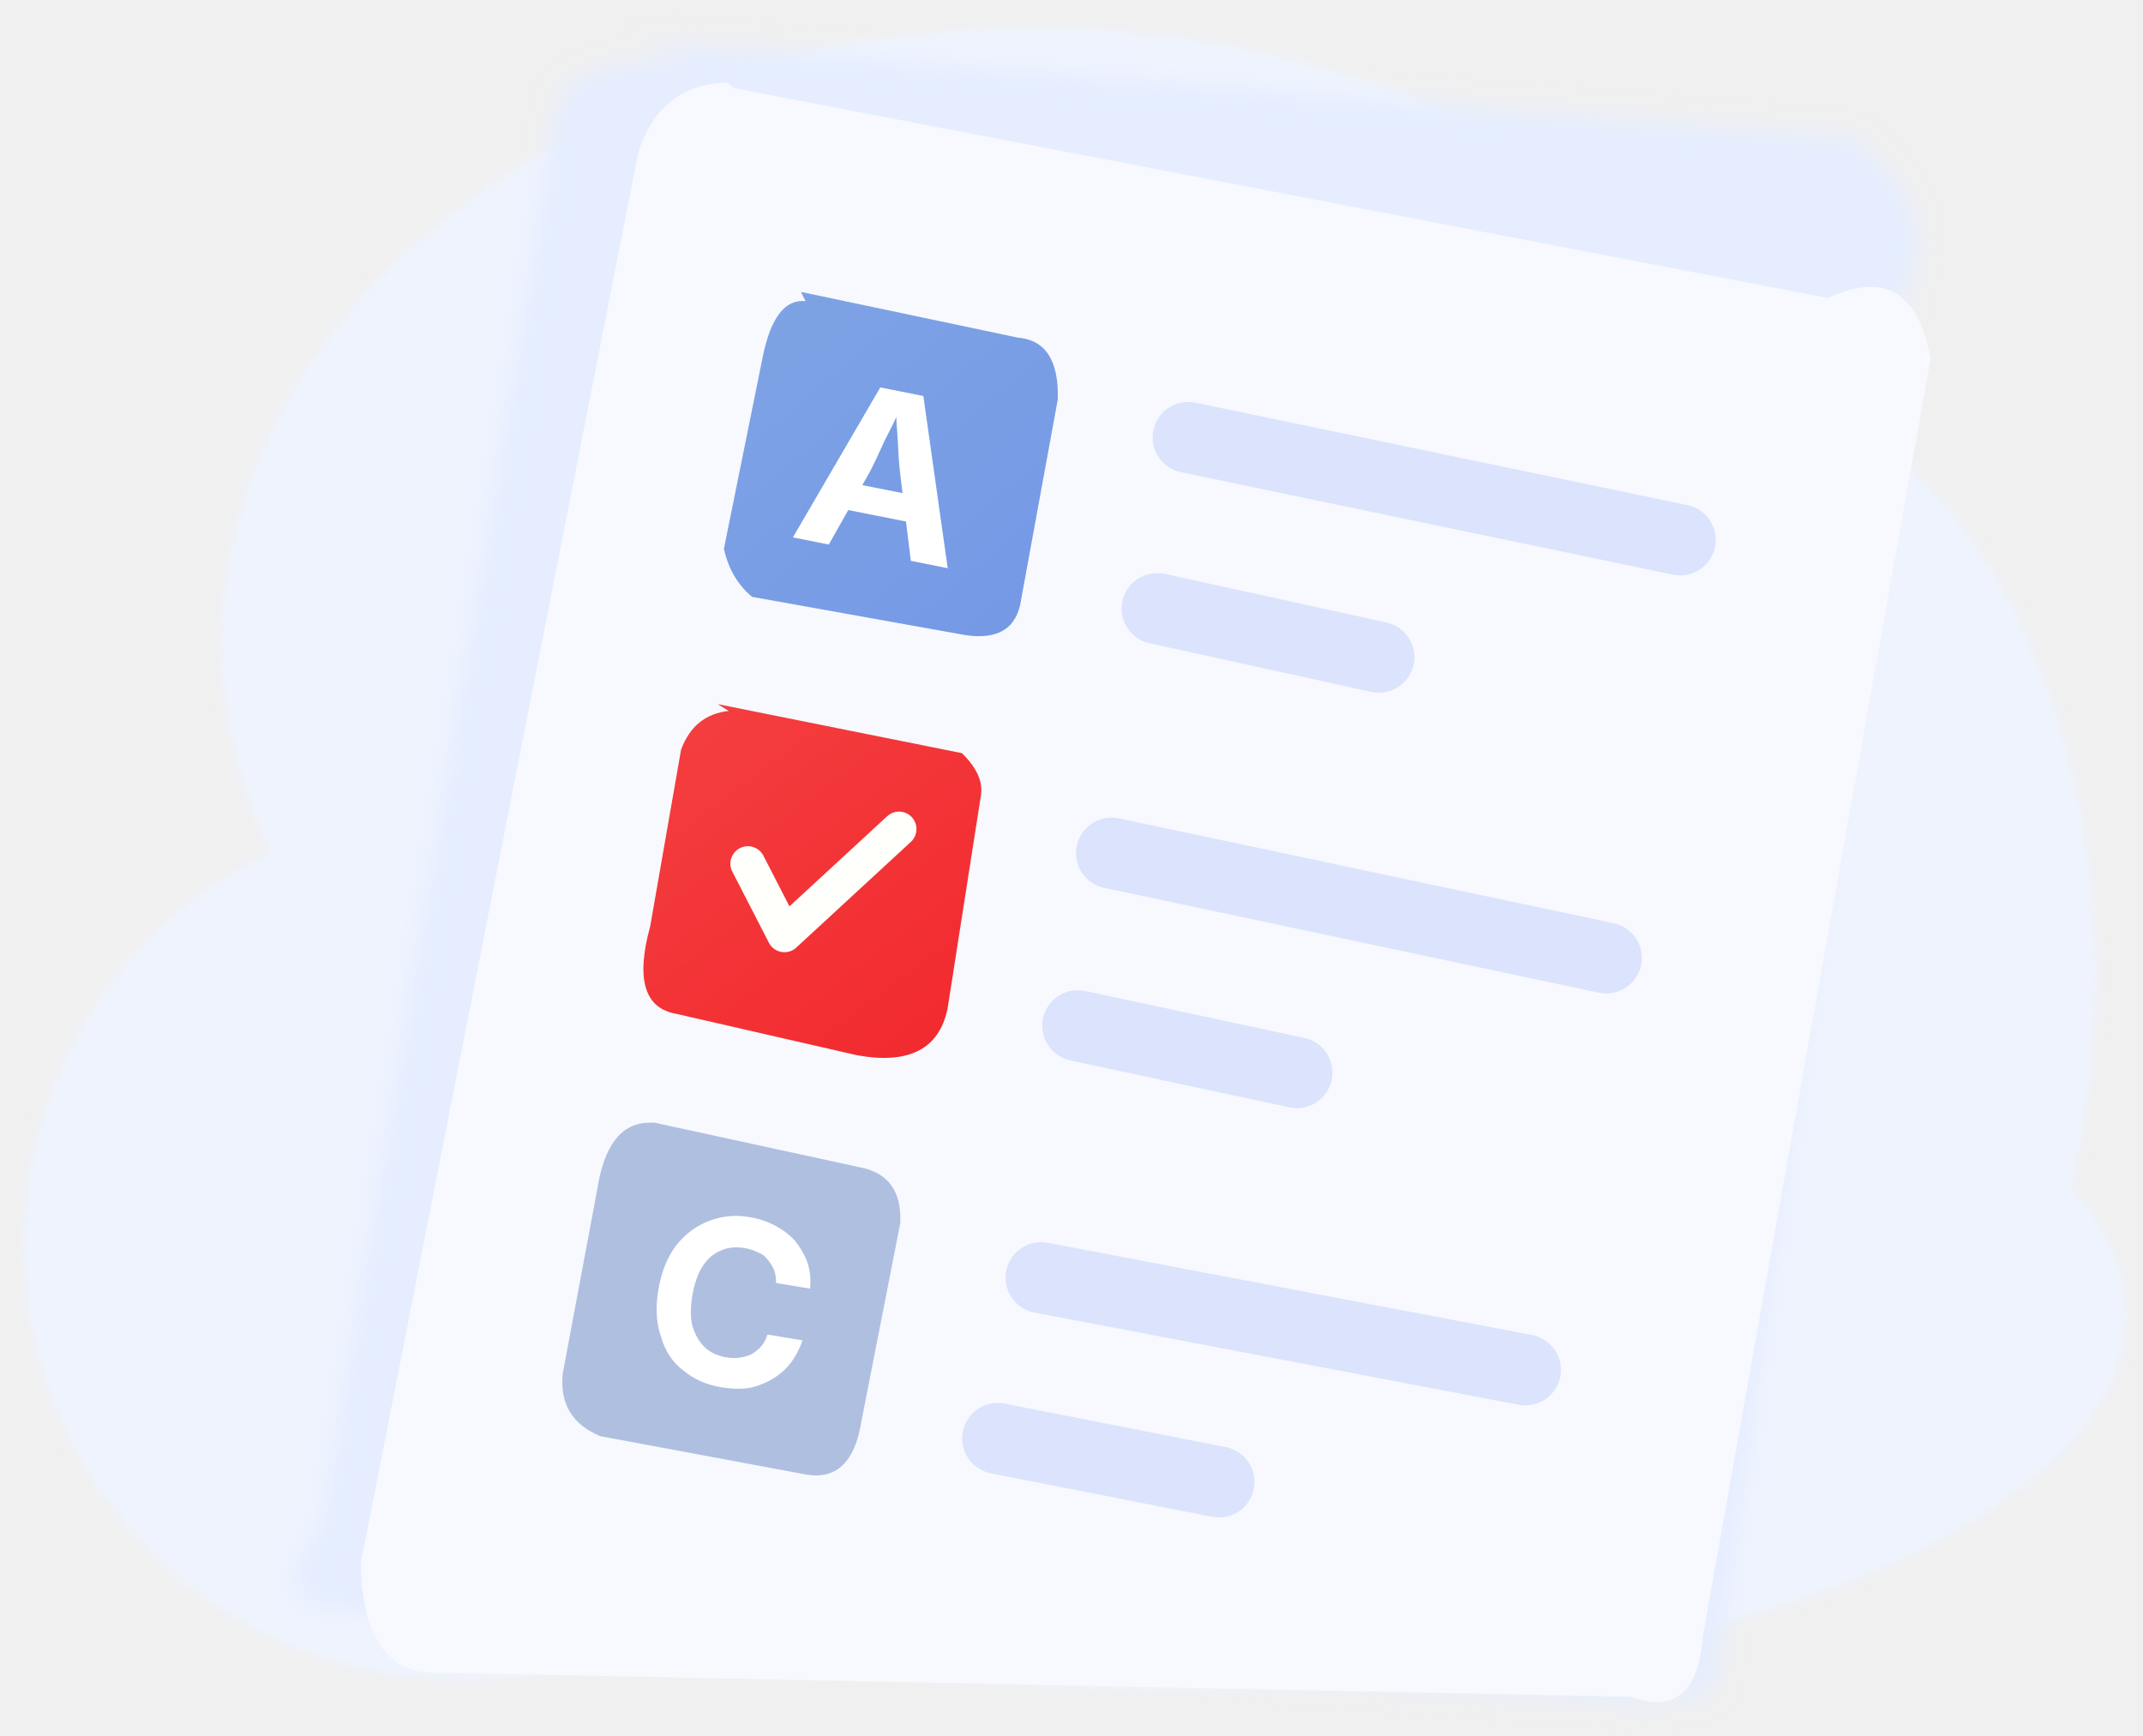
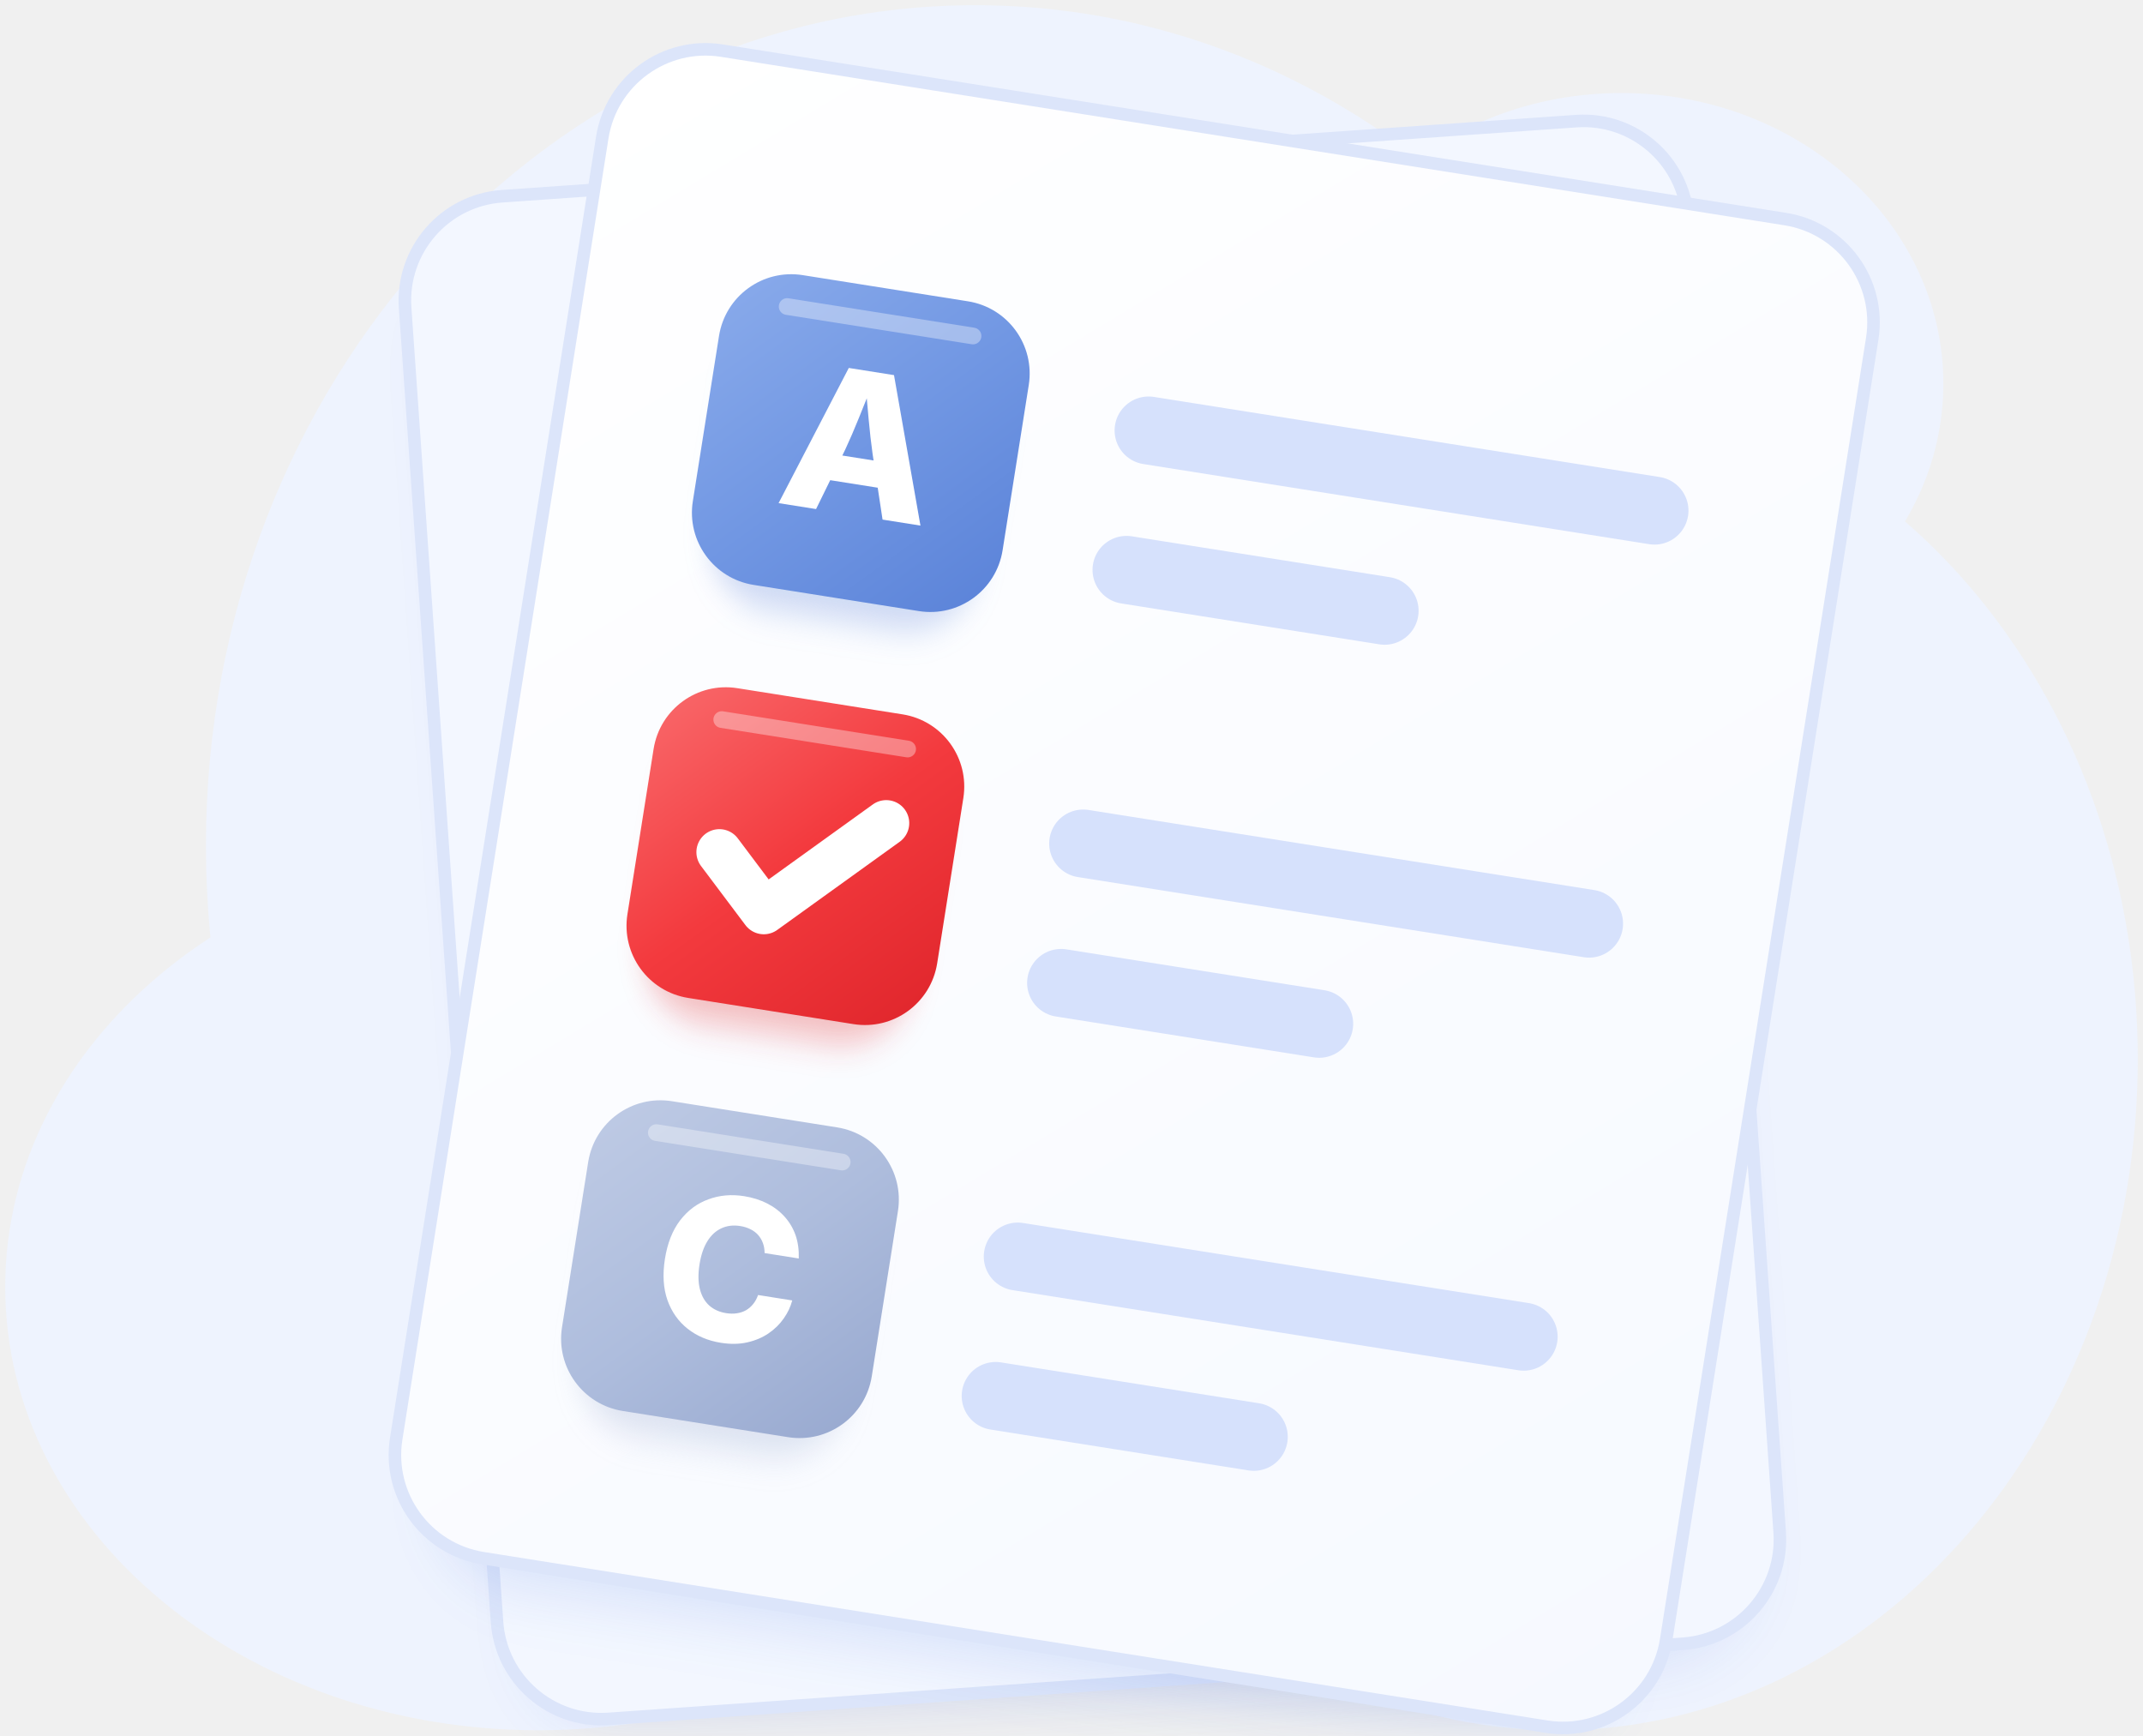
<svg xmlns="http://www.w3.org/2000/svg" viewBox="0 0 205 166" width="205" height="166">
  <defs>
-     <filter id="sfuma-alone" x="-30%" y="-30%" width="160%" height="160%">
-       <feGaussianBlur stdDeviation="0.5" />
+     <filter id="sfuma-ombra" filterUnits="userSpaceOnUse" x="0" y="0" width="205" height="166">
+       <feGaussianBlur stdDeviation="2.5" />
    </filter>
-     <filter id="sfuma-bordo" x="-30%" y="-30%" width="160%" height="160%">
-       <feGaussianBlur stdDeviation="1.15" />
+     <filter id="sfuma-piccola" filterUnits="userSpaceOnUse" x="0" y="0" width="205" height="166">
+       <feGaussianBlur stdDeviation="1.4" />
    </filter>
-     <linearGradient id="blu-quadrato" gradientUnits="userSpaceOnUse" x1="72.02" y1="28.13" x2="99.6" y2="60.99">
-       <stop offset="0.041" stop-color="#7EA3E4" />
-       <stop offset="1" stop-color="#7598E6" />
+     <linearGradient id="foglio-luce" gradientUnits="userSpaceOnUse" x1="47" y1="12" x2="170" y2="158">
+       <stop offset="0" stop-color="#FFFFFF" />
+       <stop offset="1" stop-color="#F6F9FF" />
    </linearGradient>
-     <linearGradient id="rosso-quadrato" gradientUnits="userSpaceOnUse" x1="63.86" y1="66.71" x2="90.78" y2="102.5">
-       <stop offset="0.054" stop-color="#F43E3F" />
-       <stop offset="0.941" stop-color="#F22A2F" />
+     <linearGradient id="risposta-1-luce" gradientUnits="userSpaceOnUse" x1="61" y1="32" x2="91" y2="62">
+       <stop offset="0" stop-color="#8AABEB" />
+       <stop offset="0.5" stop-color="#7197E3" />
+       <stop offset="1" stop-color="#5A82D8" />
+     </linearGradient>
+     <linearGradient id="risposta-2-luce" gradientUnits="userSpaceOnUse" x1="61" y1="72" x2="91" y2="102">
+       <stop offset="0" stop-color="#F96A6C" />
+       <stop offset="0.5" stop-color="#F33A3E" />
+       <stop offset="1" stop-color="#DF252B" />
+     </linearGradient>
+     <linearGradient id="risposta-3-luce" gradientUnits="userSpaceOnUse" x1="61" y1="112" x2="91" y2="142">
+       <stop offset="0" stop-color="#BFCBE5" />
+       <stop offset="0.5" stop-color="#AEBDDD" />
+       <stop offset="1" stop-color="#97A8CF" />
    </linearGradient>
  </defs>
-   <g id="nuvola" fill="#EEF3FE" filter="url(#sfuma-alone)">
-     <ellipse id="nuvola-centro" cx="99.06" cy="61.43" rx="77.87" ry="58.73" />
-     <circle id="nuvola-sinistra" cx="43.88" cy="119.04" r="41.61" />
-     <ellipse id="nuvola-basso" cx="113.99" cy="125.78" rx="89.43" ry="35.86" />
-     <ellipse id="nuvola-destra" cx="164.23" cy="93.47" rx="36.24" ry="56.61" />
+   <g id="nuvola" fill="#EEF3FE">
+     <ellipse cx="51.5" cy="123.1" rx="51" ry="42.4" />
+     <ellipse cx="155.1" cy="36.7" rx="30.8" ry="27.8" />
+     <ellipse cx="149" cy="101.3" rx="55.5" ry="64.2" />
+     <ellipse cx="93.3" cy="80.9" rx="73.6" ry="80.4" />
  </g>
-   <path id="foglio-spessore" d="M61.31 4 L177.51 13.27 Q185.84 20.78 182.31 27.3 L163.98 161.42 Q163.76 162.39 157.72 162.84 L33.44 154 Q24.71 153.78 30.68 146.19 L53.2 10.64 Q54.17 5.59 65.91 5.92 Z" fill="#E5EDFF" filter="url(#sfuma-bordo)" />
-   <path id="foglio" d="M70.17 8.42 L174.87 28.5 Q182.97 24.74 184.68 34.33 L162.9 156.47 Q162.3 164.59 156 162.3 L41.64 159.99 Q34.72 160.06 34.51 149.52 L61.04 14.67 Q63.11 8 69.65 7.91 Z" fill="#F7F9FE" />
-   <g id="risposta-a">
-     <path id="quadrato-a" d="M76.62 27.92 L97.35 32.29 Q101.34 32.62 101.19 38.19 L97.59 57.85 Q96.73 61.67 91.69 60.63 L71.94 57.09 Q69.88 55.36 69.25 52.49 L73 33.95 Q74.15 28.52 77.05 28.8 Z" fill="url(#blu-quadrato)" />
-     <g id="lettera-a" transform="rotate(11.25 84.63 45.34)">
-       <path data-fisso="1" d="M77.2 53 L82.6 37.3 H86.8 L92.3 53 H88.7 L86.2 45.4 Q85.7 43.9 85.3 42.2 Q84.8 40.4 84.3 38.4 H85 Q84.5 40.5 84 42.2 Q83.6 44 83.2 45.4 L80.7 53 Z M80.5 49.4 V46.8 H88.9 V49.4 Z" fill="#FFFFFF" />
+   <g id="foglio-dietro" transform="rotate(-4 104.5 88) translate(-4 3)">
+     <path id="foglio-dietro-ombra" d="M60 18 L157 18 C162.52 18 167 22.48 167 28 L167 150 C167 155.52 162.52 160 157 160 L60 160 C54.48 160 50 155.52 50 150 L50 28 C50 22.48 54.48 18 60 18 Z" fill="#1D4ED8" opacity="0.1" filter="url(#sfuma-ombra)" />
+     <path id="foglio-dietro-carta" d="M57 12 L160 12 C165.52 12 170 16.48 170 22 L170 148 C170 153.52 165.52 158 160 158 L57 158 C51.48 158 47 153.52 47 148 L47 22 C47 16.48 51.48 12 57 12 Z" fill="#F3F7FF" stroke="#DCE5FA" stroke-width="1.2" />
+   </g>
+   <g id="foglio" transform="rotate(9 108.5 85)">
+     <path id="foglio-ombra" d="M61 19 L156 19 C161.52 19 166 23.48 166 29 L166 150 C166 155.52 161.52 160 156 160 L61 160 C55.48 160 51 155.52 51 150 L51 29 C51 23.48 55.48 19 61 19 Z" fill="#1D4ED8" opacity="0.13" filter="url(#sfuma-ombra)" />
+     <path id="foglio-carta" d="M57 12 L160 12 C165.52 12 170 16.48 170 22 L170 148 C170 153.52 165.52 158 160 158 L57 158 C51.48 158 47 153.52 47 148 L47 22 C47 16.48 51.48 12 57 12 Z" fill="url(#foglio-luce)" stroke="#DCE5FA" stroke-width="1.2" />
+     <g id="risposta-1">
+       <path id="risposta-1-ombra" d="M70 36 L82 36 C85.87 36 89 39.13 89 43 L89 57 C89 60.87 85.87 64 82 64 L70 64 C66.13 64 63 60.87 63 57 L63 43 C63 39.13 66.13 36 70 36 Z" fill="#5A82D8" opacity="0.3" filter="url(#sfuma-piccola)" />
+       <path id="risposta-1-casella" d="M68 32 L84 32 C87.87 32 91 35.13 91 39 L91 55 C91 58.87 87.87 62 84 62 L68 62 C64.13 62 61 58.87 61 55 L61 39 C61 35.13 64.13 32 68 32 Z" fill="url(#risposta-1-luce)" />
+       <path id="risposta-1-riflesso" d="M67 35.2 H85" stroke="#FFFFFF" stroke-opacity="0.35" stroke-width="1.6" stroke-linecap="round" />
+       <path id="risposta-1-lettera" d="M69.13 53.9 73.74 40.08H78.12L82.87 53.9H79.2L77.28 47.86Q76.82 46.35 76.39 44.65Q75.95 42.94 75.52 41.12H76.25Q75.83 42.95 75.44 44.66Q75.05 46.36 74.62 47.86L72.76 53.9ZM72.26 50.96V48.45H79.75V50.96Z" fill="#FFFFFF" />
+       <path id="risposta-1-riga-lunga" d="M103 41.5 L152 41.5" stroke="#D6E1FC" stroke-width="6.5" stroke-linecap="round" fill="none" />
+       <path id="risposta-1-riga-corta" d="M103 55 L128 55" stroke="#D6E1FC" stroke-width="6.5" stroke-linecap="round" fill="none" />
+     </g>
+     <g id="risposta-2">
+       <path id="risposta-2-ombra" d="M70 76 L82 76 C85.87 76 89 79.13 89 83 L89 97 C89 100.87 85.87 104 82 104 L70 104 C66.13 104 63 100.87 63 97 L63 83 C63 79.13 66.13 76 70 76 Z" fill="#DF252B" opacity="0.3" filter="url(#sfuma-piccola)" />
+       <path id="risposta-2-casella" d="M68 72 L84 72 C87.87 72 91 75.13 91 79 L91 95 C91 98.87 87.87 102 84 102 L68 102 C64.13 102 61 98.87 61 95 L61 79 C61 75.13 64.13 72 68 72 Z" fill="url(#risposta-2-luce)" />
+       <path id="risposta-2-riflesso" d="M67 75.2 H85" stroke="#FFFFFF" stroke-opacity="0.35" stroke-width="1.6" stroke-linecap="round" />
+       <path id="risposta-2-segno" d="M68.76 87.76 L73.84 92.68 L84.09 82.52" stroke="#FFFFFF" stroke-width="4.4" stroke-linecap="round" stroke-linejoin="round" fill="none" />
+       <path id="risposta-2-riga-lunga" d="M103 81.5 L152 81.5" stroke="#D6E1FC" stroke-width="6.5" stroke-linecap="round" fill="none" />
+       <path id="risposta-2-riga-corta" d="M103 95 L128 95" stroke="#D6E1FC" stroke-width="6.5" stroke-linecap="round" fill="none" />
+     </g>
+     <g id="risposta-3">
+       <path id="risposta-3-ombra" d="M70 116 L82 116 C85.87 116 89 119.13 89 123 L89 137 C89 140.87 85.87 144 82 144 L70 144 C66.13 144 63 140.87 63 137 L63 123 C63 119.13 66.13 116 70 116 Z" fill="#97A8CF" opacity="0.3" filter="url(#sfuma-piccola)" />
+       <path id="risposta-3-casella" d="M68 112 L84 112 C87.87 112 91 115.13 91 119 L91 135 C91 138.87 87.87 142 84 142 L68 142 C64.13 142 61 138.87 61 135 L61 119 C61 115.13 64.13 112 68 112 Z" fill="url(#risposta-3-luce)" />
+       <path id="risposta-3-riflesso" d="M67 115.2 H85" stroke="#FFFFFF" stroke-opacity="0.35" stroke-width="1.6" stroke-linecap="round" />
+       <path id="risposta-3-lettera" d="M76.24 134.09Q74.37 134.09 72.89 133.26Q71.41 132.43 70.55 130.85Q69.7 129.26 69.7 127Q69.7 124.72 70.56 123.13Q71.43 121.54 72.92 120.72Q74.4 119.89 76.24 119.89Q77.47 119.89 78.52 120.23Q79.57 120.57 80.37 121.22Q81.18 121.87 81.69 122.81Q82.19 123.75 82.34 124.96H79.03Q78.95 124.45 78.72 124.04Q78.5 123.64 78.15 123.35Q77.8 123.06 77.34 122.92Q76.88 122.77 76.32 122.77Q75.31 122.77 74.57 123.27Q73.83 123.77 73.44 124.71Q73.05 125.65 73.05 127Q73.05 128.38 73.45 129.32Q73.85 130.26 74.58 130.74Q75.31 131.21 76.3 131.21Q76.86 131.21 77.32 131.06Q77.79 130.91 78.14 130.63Q78.49 130.34 78.72 129.93Q78.95 129.53 79.04 129.02H82.35Q82.26 129.95 81.82 130.84Q81.39 131.74 80.61 132.48Q79.84 133.21 78.74 133.65Q77.65 134.09 76.24 134.09Z" fill="#FFFFFF" />
+       <path id="risposta-3-riga-lunga" d="M103 121.5 L152 121.5" stroke="#D6E1FC" stroke-width="6.5" stroke-linecap="round" fill="none" />
+       <path id="risposta-3-riga-corta" d="M103 135 L128 135" stroke="#D6E1FC" stroke-width="6.5" stroke-linecap="round" fill="none" />
    </g>
  </g>
-   <g id="risposta-giusta">
-     <path id="quadrato-rosso" d="M68.65 67.35 L92.02 72.04 Q94.23 74.2 93.81 76.25 L90.64 96.5 Q89.42 102.27 82.01 100.94 L64.72 96.98 Q60.11 96.2 62.2 88.59 L65.15 71.71 Q66.38 68.37 69.71 68 Z" fill="url(#rosso-quadrato)" />
-     <path id="spunta" d="M71.54 82.61 L75.04 89.41 L86 79.3" fill="none" stroke="#FFFFFB" stroke-width="3.34" stroke-linecap="round" stroke-linejoin="round" />
-   </g>
-   <g id="risposta-c">
-     <path id="quadrato-c" d="M62.59 107.38 L82.2 111.64 Q86.33 112.4 86.12 117 L82.4 135.96 Q81.49 141.71 77.22 141.06 L57.42 137.37 Q53.4 135.7 53.83 131.39 L57.14 113.73 Q58.12 107.5 62 107.39 Z" fill="#AFBFE0" />
-     <g id="lettera-c" transform="rotate(9.46 70.94 124.5)">
-       <path data-fisso="1" d="M70.3 132.9 Q68.2 132.9 66.5 131.9 Q64.8 131 63.9 129.1 Q62.9 127.3 62.9 124.7 Q62.9 122.1 63.9 120.2 Q64.9 118.4 66.6 117.4 Q68.3 116.4 70.3 116.4 Q71.7 116.4 72.9 116.8 Q74.1 117.2 75 117.9 Q75.9 118.7 76.5 119.7 Q77.1 120.8 77.2 122.2 H73.9 Q73.8 121.5 73.5 121 Q73.2 120.5 72.7 120.1 Q72.3 119.7 71.7 119.6 Q71.1 119.4 70.4 119.4 Q69.1 119.4 68.2 120 Q67.2 120.6 66.7 121.8 Q66.2 123 66.2 124.7 Q66.2 126.5 66.7 127.6 Q67.3 128.8 68.2 129.4 Q69.1 130 70.4 130 Q71.1 130 71.7 129.8 Q72.3 129.6 72.7 129.3 Q73.2 128.9 73.5 128.4 Q73.8 127.9 73.9 127.2 H77.3 Q77.1 128.4 76.6 129.4 Q76.1 130.4 75.2 131.2 Q74.3 132 73.1 132.5 Q71.9 132.9 70.3 132.9 Z" fill="#FFFFFF" />
-     </g>
-   </g>
-   <g id="righe" stroke="#DBE3FD" stroke-width="6.79" stroke-linecap="round" fill="none">
-     <path id="riga-1" d="M113.66 41.84 L160.73 51.64" />
-     <path id="riga-2" d="M110.69 58.21 L131.91 62.86" />
-     <path id="riga-3" d="M106.33 81.6 L153.66 91.63" />
-     <path id="riga-4" d="M103.1 98.11 L124.06 102.6" />
-     <path id="riga-5" d="M99.59 122.21 L145.92 131.03" />
-     <path id="riga-6" d="M95.44 137.59 L116.61 141.75" />
-   </g>
</svg>
